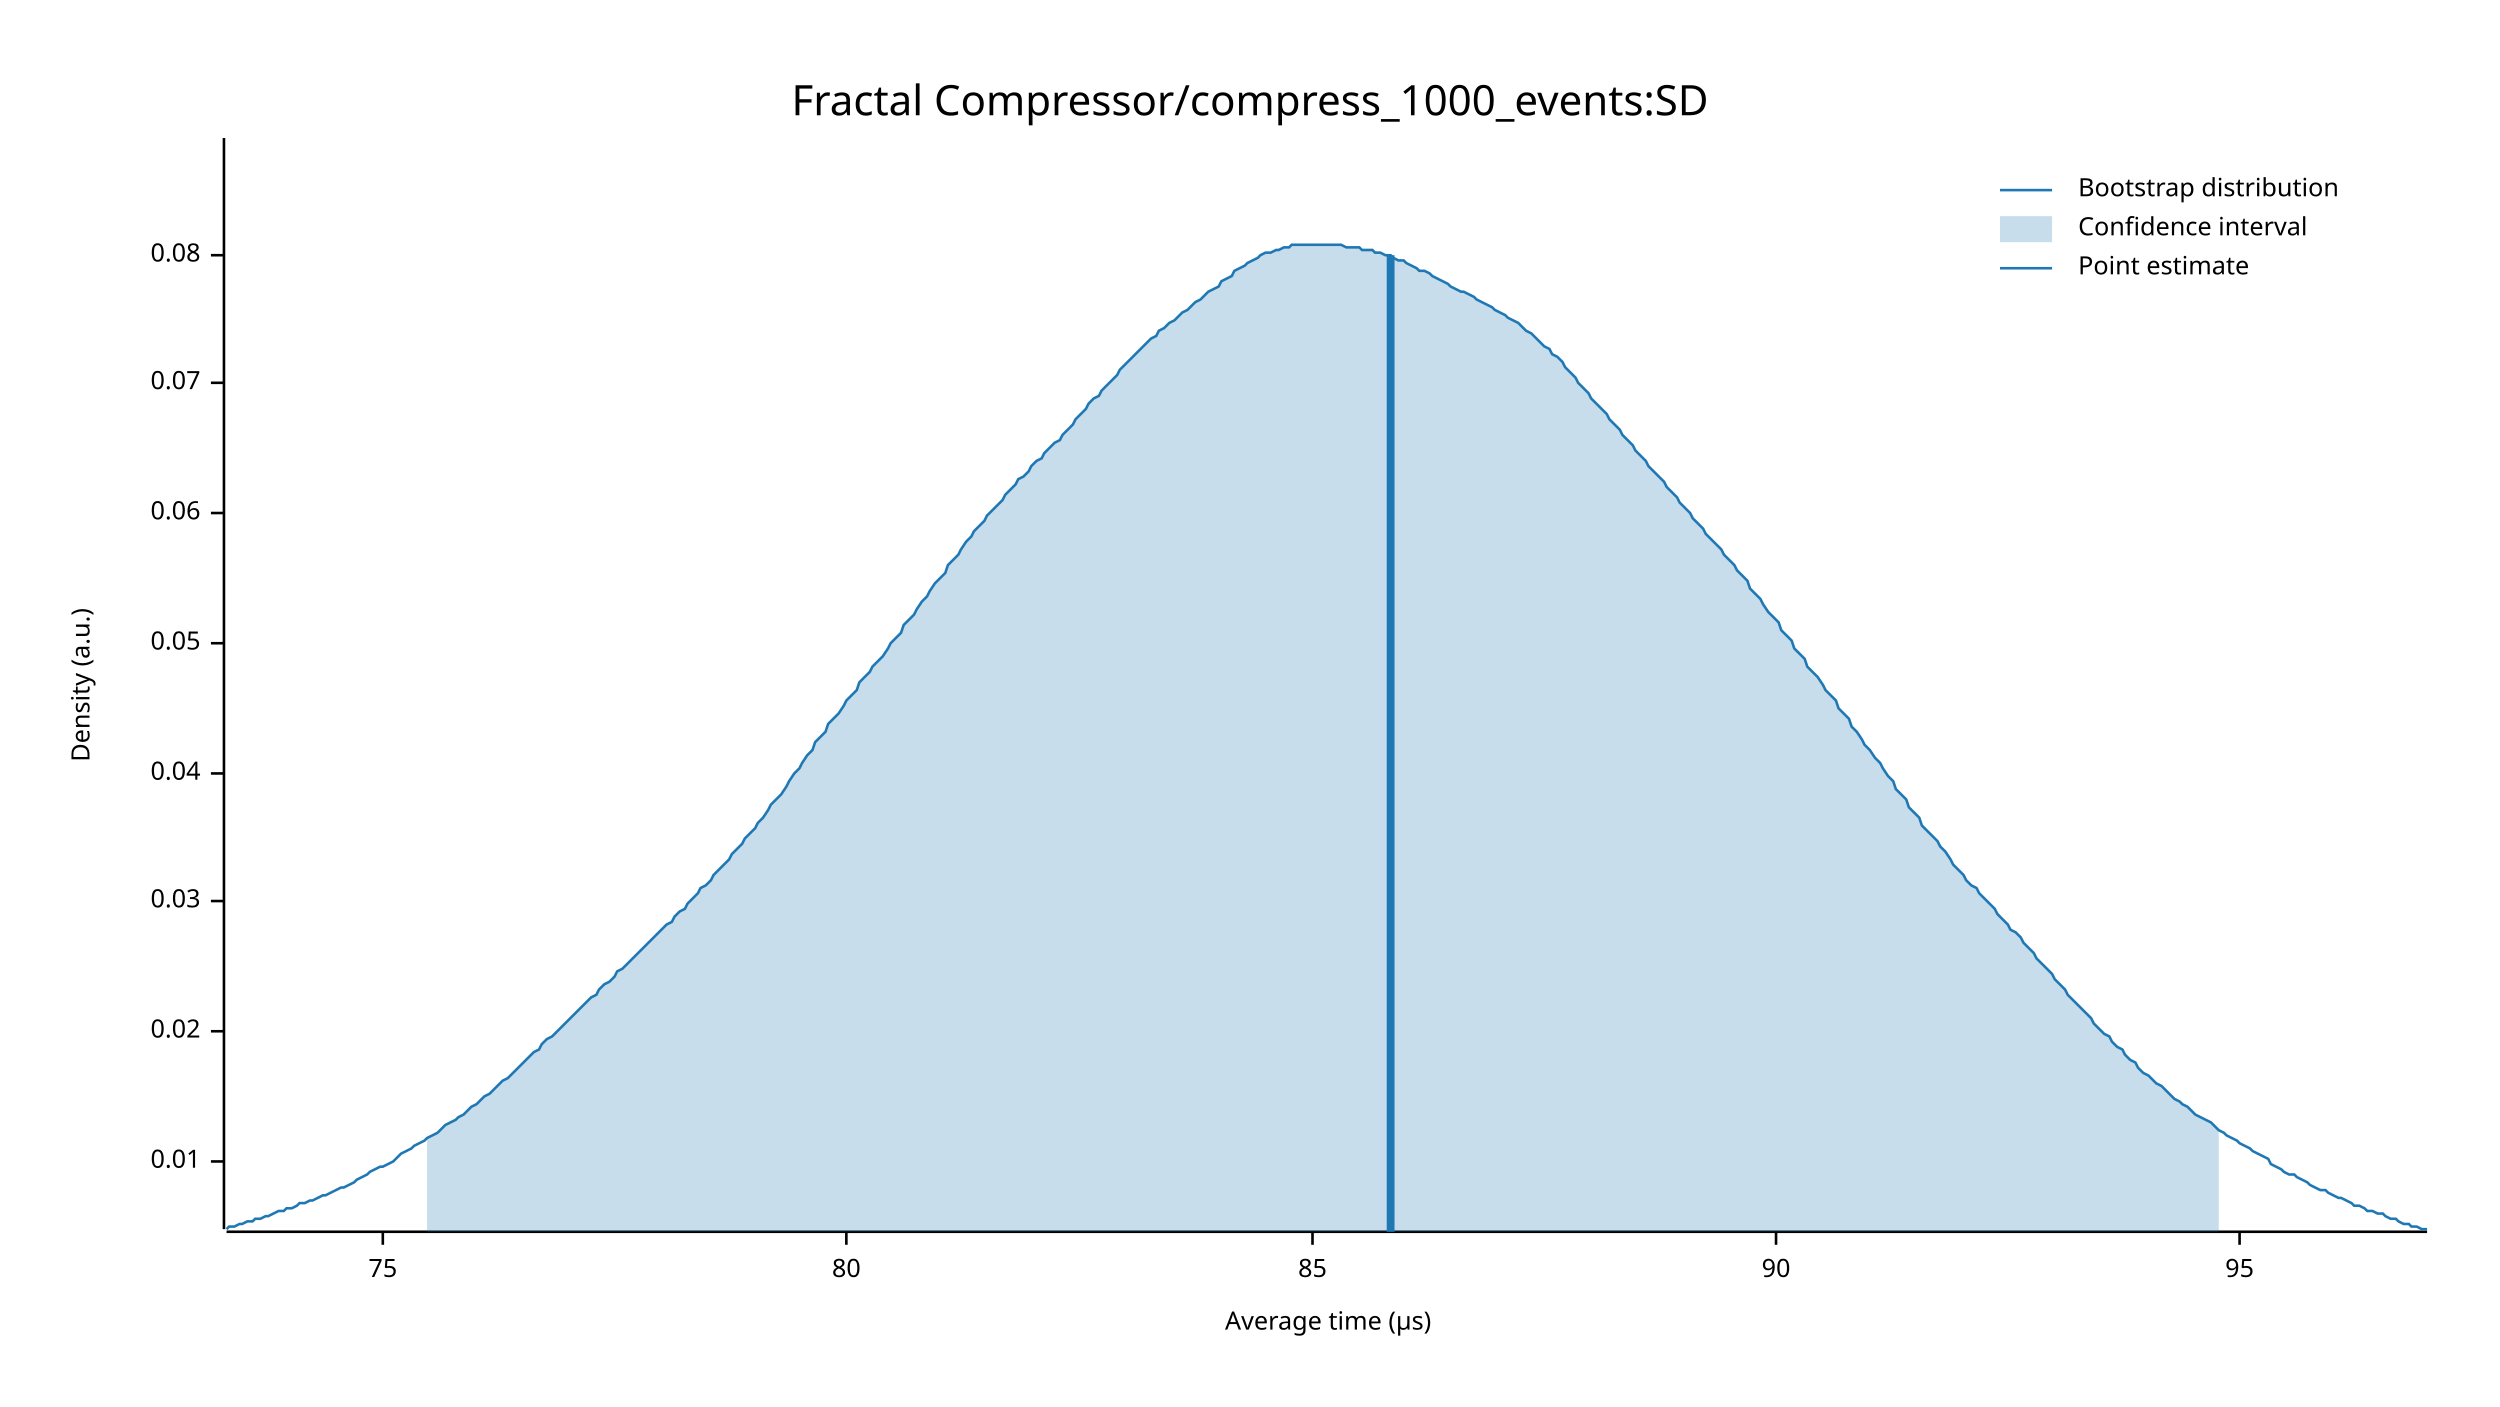
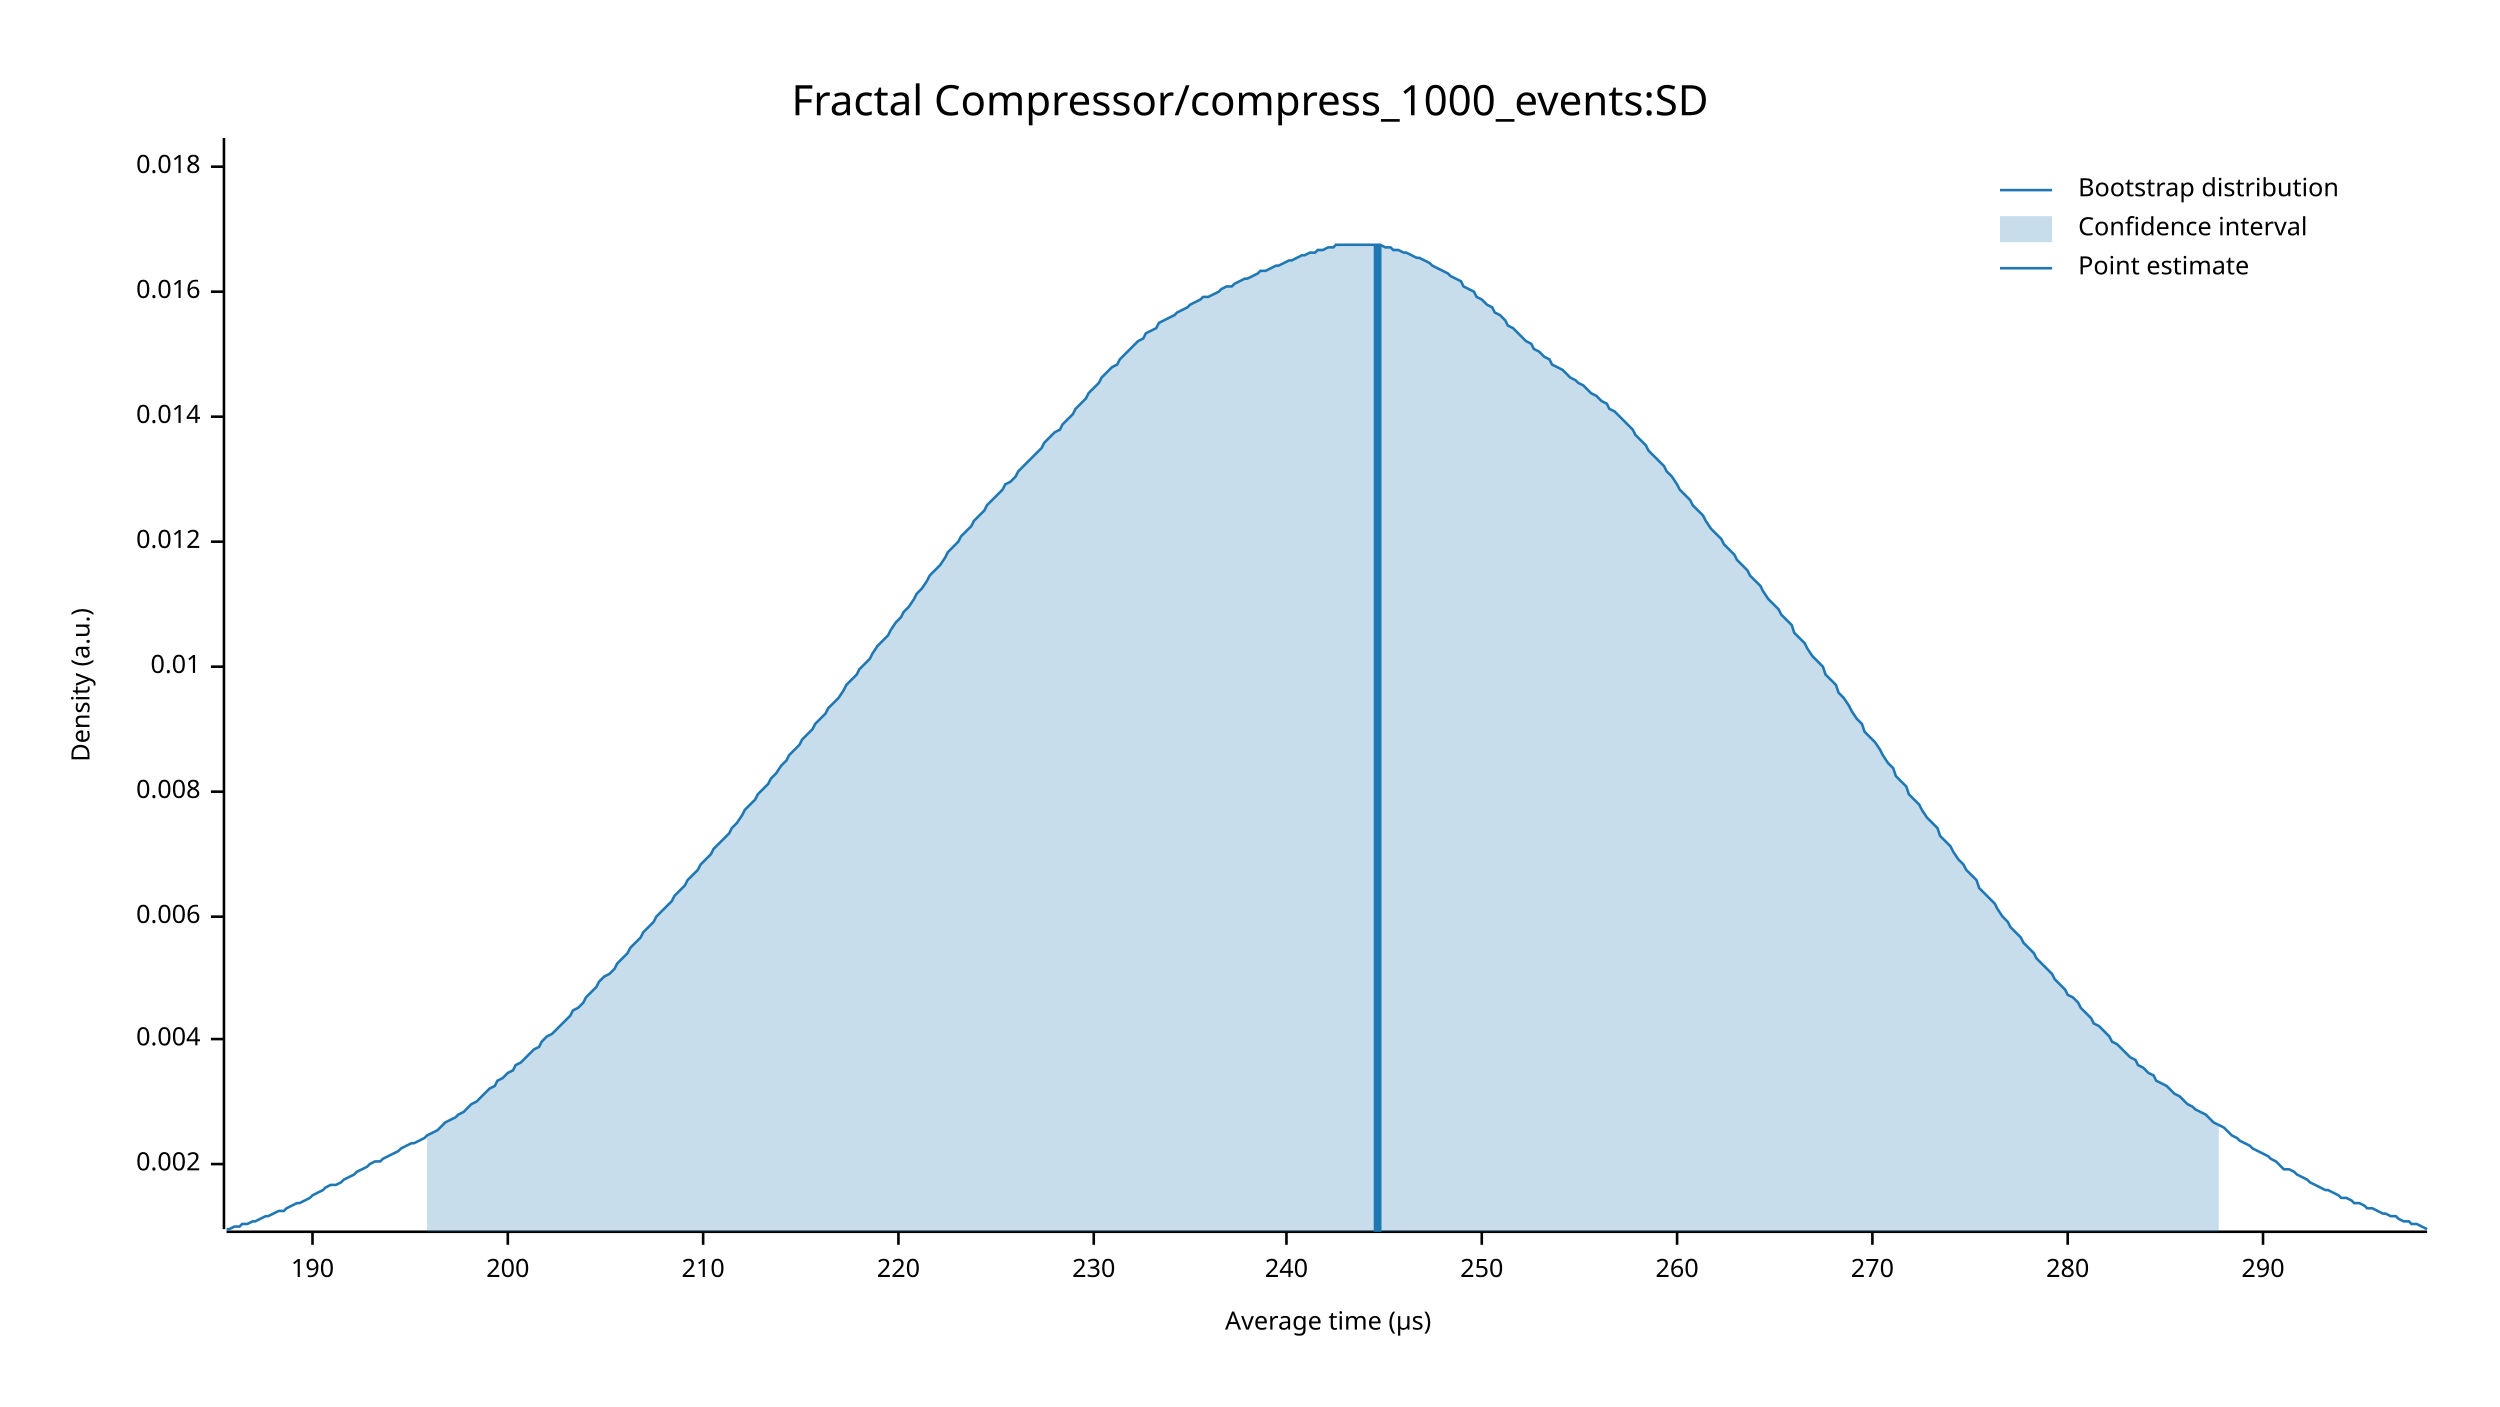
<svg xmlns="http://www.w3.org/2000/svg" width="960" height="540" viewBox="0 0 960 540">
  <text x="480" y="32" dy="0.76em" text-anchor="middle" font-family="sans-serif" font-size="16.129" opacity="1" fill="#000000">
Fractal Compressor/compress_1000_events:SD
</text>
  <text x="27" y="263" dy="0.76em" text-anchor="middle" font-family="sans-serif" font-size="9.677" opacity="1" fill="#000000" transform="rotate(270, 27, 263)">
Density (a.u.)
</text>
  <text x="510" y="513" dy="-0.5ex" text-anchor="middle" font-family="sans-serif" font-size="9.677" opacity="1" fill="#000000">
Average time (µs)
</text>
  <polyline fill="none" opacity="1" stroke="#000000" stroke-width="1" points="86,53 86,472 " />
-   <text x="77" y="446" dy="0.5ex" text-anchor="end" font-family="sans-serif" font-size="9.677" opacity="1" fill="#000000">
+   <text x="77" y="447" dy="0.5ex" text-anchor="end" font-family="sans-serif" font-size="9.677" opacity="1" fill="#000000">
+ 0.002
+ </text>
+   <polyline fill="none" opacity="1" stroke="#000000" stroke-width="1" points="81,447 86,447 " />
+   <text x="77" y="399" dy="0.5ex" text-anchor="end" font-family="sans-serif" font-size="9.677" opacity="1" fill="#000000">
+ 0.004
+ </text>
+   <polyline fill="none" opacity="1" stroke="#000000" stroke-width="1" points="81,399 86,399 " />
+   <text x="77" y="352" dy="0.5ex" text-anchor="end" font-family="sans-serif" font-size="9.677" opacity="1" fill="#000000">
+ 0.006
+ </text>
+   <polyline fill="none" opacity="1" stroke="#000000" stroke-width="1" points="81,352 86,352 " />
+   <text x="77" y="304" dy="0.5ex" text-anchor="end" font-family="sans-serif" font-size="9.677" opacity="1" fill="#000000">
+ 0.008
+ </text>
+   <polyline fill="none" opacity="1" stroke="#000000" stroke-width="1" points="81,304 86,304 " />
+   <text x="77" y="256" dy="0.5ex" text-anchor="end" font-family="sans-serif" font-size="9.677" opacity="1" fill="#000000">
0.01
</text>
-   <polyline fill="none" opacity="1" stroke="#000000" stroke-width="1" points="81,446 86,446 " />
-   <text x="77" y="396" dy="0.5ex" text-anchor="end" font-family="sans-serif" font-size="9.677" opacity="1" fill="#000000">
- 0.02
+   <polyline fill="none" opacity="1" stroke="#000000" stroke-width="1" points="81,256 86,256 " />
+   <text x="77" y="208" dy="0.5ex" text-anchor="end" font-family="sans-serif" font-size="9.677" opacity="1" fill="#000000">
+ 0.012
</text>
-   <polyline fill="none" opacity="1" stroke="#000000" stroke-width="1" points="81,396 86,396 " />
-   <text x="77" y="346" dy="0.5ex" text-anchor="end" font-family="sans-serif" font-size="9.677" opacity="1" fill="#000000">
- 0.03
+   <polyline fill="none" opacity="1" stroke="#000000" stroke-width="1" points="81,208 86,208 " />
+   <text x="77" y="160" dy="0.5ex" text-anchor="end" font-family="sans-serif" font-size="9.677" opacity="1" fill="#000000">
+ 0.014
</text>
-   <polyline fill="none" opacity="1" stroke="#000000" stroke-width="1" points="81,346 86,346 " />
-   <text x="77" y="297" dy="0.5ex" text-anchor="end" font-family="sans-serif" font-size="9.677" opacity="1" fill="#000000">
- 0.04
+   <polyline fill="none" opacity="1" stroke="#000000" stroke-width="1" points="81,160 86,160 " />
+   <text x="77" y="112" dy="0.5ex" text-anchor="end" font-family="sans-serif" font-size="9.677" opacity="1" fill="#000000">
+ 0.016
</text>
-   <polyline fill="none" opacity="1" stroke="#000000" stroke-width="1" points="81,297 86,297 " />
-   <text x="77" y="247" dy="0.5ex" text-anchor="end" font-family="sans-serif" font-size="9.677" opacity="1" fill="#000000">
- 0.05
+   <polyline fill="none" opacity="1" stroke="#000000" stroke-width="1" points="81,112 86,112 " />
+   <text x="77" y="64" dy="0.5ex" text-anchor="end" font-family="sans-serif" font-size="9.677" opacity="1" fill="#000000">
+ 0.018
</text>
-   <polyline fill="none" opacity="1" stroke="#000000" stroke-width="1" points="81,247 86,247 " />
-   <text x="77" y="197" dy="0.5ex" text-anchor="end" font-family="sans-serif" font-size="9.677" opacity="1" fill="#000000">
- 0.06
+   <polyline fill="none" opacity="1" stroke="#000000" stroke-width="1" points="81,64 86,64 " />
+   <polyline fill="none" opacity="1" stroke="#000000" stroke-width="1" points="87,473 932,473 " />
+   <text x="120" y="483" dy="0.76em" text-anchor="middle" font-family="sans-serif" font-size="9.677" opacity="1" fill="#000000">
+ 190
</text>
-   <polyline fill="none" opacity="1" stroke="#000000" stroke-width="1" points="81,197 86,197 " />
-   <text x="77" y="147" dy="0.5ex" text-anchor="end" font-family="sans-serif" font-size="9.677" opacity="1" fill="#000000">
- 0.07
+   <polyline fill="none" opacity="1" stroke="#000000" stroke-width="1" points="120,473 120,478 " />
+   <text x="195" y="483" dy="0.76em" text-anchor="middle" font-family="sans-serif" font-size="9.677" opacity="1" fill="#000000">
+ 200
</text>
-   <polyline fill="none" opacity="1" stroke="#000000" stroke-width="1" points="81,147 86,147 " />
-   <text x="77" y="98" dy="0.5ex" text-anchor="end" font-family="sans-serif" font-size="9.677" opacity="1" fill="#000000">
- 0.08
+   <polyline fill="none" opacity="1" stroke="#000000" stroke-width="1" points="195,473 195,478 " />
+   <text x="270" y="483" dy="0.76em" text-anchor="middle" font-family="sans-serif" font-size="9.677" opacity="1" fill="#000000">
+ 210
</text>
-   <polyline fill="none" opacity="1" stroke="#000000" stroke-width="1" points="81,98 86,98 " />
-   <polyline fill="none" opacity="1" stroke="#000000" stroke-width="1" points="87,473 932,473 " />
-   <text x="147" y="483" dy="0.76em" text-anchor="middle" font-family="sans-serif" font-size="9.677" opacity="1" fill="#000000">
- 75
+   <polyline fill="none" opacity="1" stroke="#000000" stroke-width="1" points="270,473 270,478 " />
+   <text x="345" y="483" dy="0.76em" text-anchor="middle" font-family="sans-serif" font-size="9.677" opacity="1" fill="#000000">
+ 220
</text>
-   <polyline fill="none" opacity="1" stroke="#000000" stroke-width="1" points="147,473 147,478 " />
-   <text x="325" y="483" dy="0.76em" text-anchor="middle" font-family="sans-serif" font-size="9.677" opacity="1" fill="#000000">
- 80
+   <polyline fill="none" opacity="1" stroke="#000000" stroke-width="1" points="345,473 345,478 " />
+   <text x="420" y="483" dy="0.76em" text-anchor="middle" font-family="sans-serif" font-size="9.677" opacity="1" fill="#000000">
+ 230
</text>
-   <polyline fill="none" opacity="1" stroke="#000000" stroke-width="1" points="325,473 325,478 " />
-   <text x="504" y="483" dy="0.76em" text-anchor="middle" font-family="sans-serif" font-size="9.677" opacity="1" fill="#000000">
- 85
+   <polyline fill="none" opacity="1" stroke="#000000" stroke-width="1" points="420,473 420,478 " />
+   <text x="494" y="483" dy="0.76em" text-anchor="middle" font-family="sans-serif" font-size="9.677" opacity="1" fill="#000000">
+ 240
</text>
-   <polyline fill="none" opacity="1" stroke="#000000" stroke-width="1" points="504,473 504,478 " />
-   <text x="682" y="483" dy="0.76em" text-anchor="middle" font-family="sans-serif" font-size="9.677" opacity="1" fill="#000000">
- 90
+   <polyline fill="none" opacity="1" stroke="#000000" stroke-width="1" points="494,473 494,478 " />
+   <text x="569" y="483" dy="0.76em" text-anchor="middle" font-family="sans-serif" font-size="9.677" opacity="1" fill="#000000">
+ 250
</text>
-   <polyline fill="none" opacity="1" stroke="#000000" stroke-width="1" points="682,473 682,478 " />
-   <text x="860" y="483" dy="0.76em" text-anchor="middle" font-family="sans-serif" font-size="9.677" opacity="1" fill="#000000">
- 95
+   <polyline fill="none" opacity="1" stroke="#000000" stroke-width="1" points="569,473 569,478 " />
+   <text x="644" y="483" dy="0.76em" text-anchor="middle" font-family="sans-serif" font-size="9.677" opacity="1" fill="#000000">
+ 260
</text>
-   <polyline fill="none" opacity="1" stroke="#000000" stroke-width="1" points="860,473 860,478 " />
-   <polyline fill="none" opacity="1" stroke="#1F78B4" stroke-width="1" points="87,472 88,471 90,471 92,470 93,470 95,469 97,469 98,468 100,468 102,467 103,467 105,466 107,465 109,465 110,464 112,464 114,463 115,462 117,462 119,461 120,461 122,460 124,459 125,459 127,458 129,457 131,456 132,456 134,455 136,454 137,453 139,452 141,451 142,450 144,449 146,448 147,448 149,447 151,446 153,444 154,443 156,442 158,441 159,440 161,439 163,438 164,437 166,436 168,435 169,434 171,432 173,431 175,430 176,429 178,428 180,426 181,425 183,424 185,422 186,421 188,420 190,418 191,417 193,415 195,414 197,412 198,411 200,409 202,407 203,406 205,404 207,403 208,401 210,399 212,398 214,396 215,395 217,393 219,391 220,390 222,388 224,386 225,385 227,383 229,382 230,380 232,378 234,377 236,375 237,373 239,372 241,370 242,369 244,367 246,365 247,364 249,362 251,360 252,359 254,357 256,355 258,354 259,352 261,350 263,349 264,347 266,345 268,343 269,341 271,340 273,338 274,336 276,334 278,332 280,330 281,328 283,326 285,324 286,322 288,320 290,318 291,316 293,314 295,311 296,309 298,307 300,305 302,302 303,300 305,297 307,295 308,293 310,290 312,288 313,285 315,283 317,281 318,278 320,276 322,274 324,271 325,269 327,267 329,265 330,262 332,260 334,258 335,256 337,254 339,252 341,249 342,247 344,245 346,243 347,240 349,238 351,236 352,234 354,231 356,229 357,227 359,224 361,222 363,220 364,217 366,215 368,213 369,211 371,208 373,206 374,204 376,202 378,200 379,198 381,196 383,194 385,192 386,190 388,188 390,186 391,184 393,183 395,181 396,179 398,177 400,176 401,174 403,172 405,170 407,169 408,167 410,165 412,163 413,161 415,159 417,157 418,155 420,153 422,152 423,150 425,148 427,146 429,144 430,142 432,140 434,138 435,137 437,135 439,133 440,132 442,130 444,129 445,127 447,126 449,124 451,123 452,122 454,120 456,119 457,118 459,116 461,115 462,114 464,112 466,111 468,110 469,108 471,107 473,106 474,104 476,103 478,102 479,101 481,100 483,99 484,98 486,97 488,97 490,96 491,96 493,95 495,95 496,94 498,94 500,94 501,94 503,94 505,94 506,94 508,94 510,94 512,94 513,94 515,94 517,95 518,95 520,95 522,95 523,96 525,96 527,96 528,97 530,97 532,98 534,98 535,99 537,100 539,100 540,101 542,102 544,103 545,104 547,104 549,105 550,106 552,107 554,108 556,109 557,110 559,111 561,112 562,112 564,113 566,114 567,115 569,116 571,117 573,118 574,119 576,120 578,121 579,122 581,123 583,124 584,125 586,127 588,128 589,129 591,131 593,133 595,134 596,136 598,137 600,139 601,141 603,143 605,145 606,147 608,149 610,151 611,153 613,155 615,157 617,159 618,161 620,163 622,165 623,167 625,169 627,171 628,173 630,175 632,177 633,179 635,181 637,183 639,185 640,187 642,189 644,191 645,193 647,195 649,197 650,199 652,201 654,203 655,205 657,207 659,209 661,211 662,213 664,215 666,217 667,219 669,221 671,223 672,226 674,228 676,230 677,232 679,235 681,237 683,239 684,242 686,244 688,246 689,249 691,251 693,253 694,256 696,258 698,260 700,263 701,265 703,267 705,269 706,272 708,274 710,276 711,279 713,281 715,284 716,286 718,288 720,291 722,293 723,295 725,298 727,300 728,303 730,305 732,307 733,310 735,312 737,314 738,317 740,319 742,321 744,323 745,325 747,327 749,330 750,332 752,334 754,336 755,338 757,340 759,341 760,343 762,345 764,347 766,349 767,351 769,353 771,355 772,357 774,358 776,360 777,362 779,364 781,366 782,368 784,370 786,372 788,374 789,376 791,378 793,380 794,382 796,384 798,386 799,387 801,389 803,391 804,393 806,395 808,397 810,398 811,400 813,402 815,403 816,405 818,407 820,408 821,410 823,412 825,413 827,415 828,416 830,417 832,419 833,420 835,422 837,423 838,424 840,425 842,427 843,428 845,429 847,430 849,431 850,432 852,434 854,435 855,436 857,437 859,438 860,439 862,440 864,441 865,442 867,443 869,444 871,445 872,447 874,448 876,449 877,450 879,451 881,451 882,452 884,453 886,454 887,455 889,456 891,457 893,457 894,458 896,459 898,460 899,460 901,461 903,462 904,463 906,463 908,464 909,465 911,465 913,466 915,466 916,467 918,468 920,468 921,469 923,470 925,470 926,471 928,471 930,472 932,472 " />
-   <polygon opacity="0.25" fill="#1F78B4" points="164,437 166,436 168,435 169,434 171,432 173,431 175,430 176,429 178,428 180,426 181,425 183,424 185,422 186,421 188,420 190,418 191,417 193,415 195,414 197,412 198,411 200,409 202,407 203,406 205,404 207,403 208,401 210,399 212,398 214,396 215,395 217,393 219,391 220,390 222,388 224,386 225,385 227,383 229,382 230,380 232,378 234,377 236,375 237,373 239,372 241,370 242,369 244,367 246,365 247,364 249,362 251,360 252,359 254,357 256,355 258,354 259,352 261,350 263,349 264,347 266,345 268,343 269,341 271,340 273,338 274,336 276,334 278,332 280,330 281,328 283,326 285,324 286,322 288,320 290,318 291,316 293,314 295,311 296,309 298,307 300,305 302,302 303,300 305,297 307,295 308,293 310,290 312,288 313,285 315,283 317,281 318,278 320,276 322,274 324,271 325,269 327,267 329,265 330,262 332,260 334,258 335,256 337,254 339,252 341,249 342,247 344,245 346,243 347,240 349,238 351,236 352,234 354,231 356,229 357,227 359,224 361,222 363,220 364,217 366,215 368,213 369,211 371,208 373,206 374,204 376,202 378,200 379,198 381,196 383,194 385,192 386,190 388,188 390,186 391,184 393,183 395,181 396,179 398,177 400,176 401,174 403,172 405,170 407,169 408,167 410,165 412,163 413,161 415,159 417,157 418,155 420,153 422,152 423,150 425,148 427,146 429,144 430,142 432,140 434,138 435,137 437,135 439,133 440,132 442,130 444,129 445,127 447,126 449,124 451,123 452,122 454,120 456,119 457,118 459,116 461,115 462,114 464,112 466,111 468,110 469,108 471,107 473,106 474,104 476,103 478,102 479,101 481,100 483,99 484,98 486,97 488,97 490,96 491,96 493,95 495,95 496,94 498,94 500,94 501,94 503,94 505,94 506,94 508,94 510,94 512,94 513,94 515,94 517,95 518,95 520,95 522,95 523,96 525,96 527,96 528,97 530,97 532,98 534,98 535,99 537,100 539,100 540,101 542,102 544,103 545,104 547,104 549,105 550,106 552,107 554,108 556,109 557,110 559,111 561,112 562,112 564,113 566,114 567,115 569,116 571,117 573,118 574,119 576,120 578,121 579,122 581,123 583,124 584,125 586,127 588,128 589,129 591,131 593,133 595,134 596,136 598,137 600,139 601,141 603,143 605,145 606,147 608,149 610,151 611,153 613,155 615,157 617,159 618,161 620,163 622,165 623,167 625,169 627,171 628,173 630,175 632,177 633,179 635,181 637,183 639,185 640,187 642,189 644,191 645,193 647,195 649,197 650,199 652,201 654,203 655,205 657,207 659,209 661,211 662,213 664,215 666,217 667,219 669,221 671,223 672,226 674,228 676,230 677,232 679,235 681,237 683,239 684,242 686,244 688,246 689,249 691,251 693,253 694,256 696,258 698,260 700,263 701,265 703,267 705,269 706,272 708,274 710,276 711,279 713,281 715,284 716,286 718,288 720,291 722,293 723,295 725,298 727,300 728,303 730,305 732,307 733,310 735,312 737,314 738,317 740,319 742,321 744,323 745,325 747,327 749,330 750,332 752,334 754,336 755,338 757,340 759,341 760,343 762,345 764,347 766,349 767,351 769,353 771,355 772,357 774,358 776,360 777,362 779,364 781,366 782,368 784,370 786,372 788,374 789,376 791,378 793,380 794,382 796,384 798,386 799,387 801,389 803,391 804,393 806,395 808,397 810,398 811,400 813,402 815,403 816,405 818,407 820,408 821,410 823,412 825,413 827,415 828,416 830,417 832,419 833,420 835,422 837,423 838,424 840,425 842,427 843,428 845,429 847,430 849,431 850,432 852,434 852,473 164,473 " />
-   <polyline fill="none" opacity="1" stroke="#1F78B4" stroke-width="3" points="534,473 534,98 " />
+   <polyline fill="none" opacity="1" stroke="#000000" stroke-width="1" points="644,473 644,478 " />
+   <text x="719" y="483" dy="0.76em" text-anchor="middle" font-family="sans-serif" font-size="9.677" opacity="1" fill="#000000">
+ 270
+ </text>
+   <polyline fill="none" opacity="1" stroke="#000000" stroke-width="1" points="719,473 719,478 " />
+   <text x="794" y="483" dy="0.76em" text-anchor="middle" font-family="sans-serif" font-size="9.677" opacity="1" fill="#000000">
+ 280
+ </text>
+   <polyline fill="none" opacity="1" stroke="#000000" stroke-width="1" points="794,473 794,478 " />
+   <text x="869" y="483" dy="0.76em" text-anchor="middle" font-family="sans-serif" font-size="9.677" opacity="1" fill="#000000">
+ 290
+ </text>
+   <polyline fill="none" opacity="1" stroke="#000000" stroke-width="1" points="869,473 869,478 " />
+   <polyline fill="none" opacity="1" stroke="#1F78B4" stroke-width="1" points="87,472 88,472 90,471 92,471 93,470 95,470 97,469 98,469 100,468 102,467 103,467 105,466 107,465 109,465 110,464 112,463 114,462 115,462 117,461 119,460 120,459 122,458 124,457 125,456 127,455 129,455 131,454 132,453 134,452 136,451 137,450 139,449 141,448 142,447 144,446 146,446 147,445 149,444 151,443 153,442 154,441 156,440 158,439 159,439 161,438 163,437 164,436 166,435 168,434 169,433 171,431 173,430 175,429 176,428 178,427 180,425 181,424 183,423 185,421 186,420 188,418 190,417 191,415 193,414 195,412 197,411 198,409 200,408 202,406 203,405 205,403 207,402 208,400 210,398 212,397 214,395 215,394 217,392 219,390 220,388 222,387 224,385 225,383 227,381 229,379 230,377 232,375 234,374 236,372 237,370 239,368 241,366 242,364 244,362 246,360 247,358 249,356 251,354 252,352 254,350 256,348 258,346 259,344 261,342 263,340 264,338 266,336 268,334 269,332 271,330 273,328 274,326 276,324 278,322 280,320 281,318 283,316 285,313 286,311 288,309 290,307 291,305 293,303 295,301 296,299 298,297 300,294 302,292 303,290 305,288 307,286 308,284 310,282 312,280 313,278 315,276 317,274 318,272 320,270 322,268 324,265 325,263 327,261 329,259 330,257 332,255 334,253 335,251 337,248 339,246 341,244 342,242 344,239 346,237 347,235 349,233 351,230 352,228 354,226 356,223 357,221 359,219 361,217 363,214 364,212 366,210 368,208 369,206 371,204 373,202 374,200 376,198 378,196 379,194 381,192 383,190 385,188 386,186 388,185 390,183 391,181 393,179 395,177 396,176 398,174 400,172 401,170 403,168 405,166 407,165 408,163 410,161 412,159 413,157 415,155 417,153 418,151 420,149 422,147 423,145 425,143 427,141 429,140 430,138 432,136 434,134 435,133 437,131 439,130 440,128 442,127 444,126 445,124 447,123 449,122 451,121 452,120 454,119 456,118 457,117 459,116 461,115 462,114 464,114 466,113 468,112 469,111 471,110 473,110 474,109 476,108 478,107 479,107 481,106 483,105 484,104 486,104 488,103 490,102 491,102 493,101 495,100 496,100 498,99 500,98 501,98 503,97 505,97 506,96 508,96 510,95 512,95 513,94 515,94 517,94 518,94 520,94 522,94 523,94 525,94 527,94 528,94 530,94 532,95 534,95 535,96 537,96 539,97 540,97 542,98 544,99 545,99 547,100 549,101 550,102 552,103 554,104 556,105 557,106 559,107 561,108 562,110 564,111 566,112 567,114 569,115 571,117 573,118 574,120 576,121 578,123 579,125 581,126 583,128 584,129 586,131 588,132 589,134 591,135 593,137 595,138 596,140 598,141 600,142 601,143 603,145 605,146 606,147 608,148 610,150 611,151 613,152 615,154 617,155 618,157 620,158 622,160 623,161 625,163 627,165 628,167 630,169 632,171 633,173 635,175 637,177 639,179 640,181 642,183 644,186 645,188 647,190 649,192 650,194 652,196 654,198 655,200 657,203 659,205 661,207 662,209 664,211 666,213 667,215 669,217 671,219 672,221 674,223 676,225 677,227 679,230 681,232 683,234 684,236 686,238 688,240 689,243 691,245 693,247 694,249 696,252 698,254 700,256 701,259 703,261 705,263 706,266 708,268 710,271 711,273 713,276 715,278 716,281 718,283 720,285 722,288 723,290 725,293 727,295 728,298 730,300 732,302 733,305 735,307 737,309 738,311 740,314 742,316 744,318 745,321 747,323 749,325 750,327 752,330 754,332 755,334 757,336 759,338 760,341 762,343 764,345 766,347 767,349 769,352 771,354 772,356 774,358 776,360 777,362 779,364 781,366 782,368 784,370 786,372 788,374 789,376 791,378 793,380 794,382 796,383 798,385 799,387 801,389 803,391 804,393 806,394 808,396 810,398 811,400 813,401 815,403 816,404 818,406 820,407 821,409 823,410 825,412 827,413 828,415 830,416 832,417 833,418 835,420 837,421 838,422 840,424 842,425 843,426 845,427 847,428 849,430 850,431 852,432 854,433 855,434 857,436 859,437 860,438 862,439 864,440 865,441 867,442 869,443 871,444 872,445 874,446 876,448 877,449 879,449 881,450 882,451 884,452 886,453 887,454 889,455 891,456 893,457 894,457 896,458 898,459 899,460 901,460 903,461 904,462 906,462 908,463 909,464 911,464 913,465 915,466 916,466 918,467 920,467 921,468 923,469 925,469 926,470 928,470 930,471 932,472 " />
+   <polygon opacity="0.25" fill="#1F78B4" points="164,436 166,435 168,434 169,433 171,431 173,430 175,429 176,428 178,427 180,425 181,424 183,423 185,421 186,420 188,418 190,417 191,415 193,414 195,412 197,411 198,409 200,408 202,406 203,405 205,403 207,402 208,400 210,398 212,397 214,395 215,394 217,392 219,390 220,388 222,387 224,385 225,383 227,381 229,379 230,377 232,375 234,374 236,372 237,370 239,368 241,366 242,364 244,362 246,360 247,358 249,356 251,354 252,352 254,350 256,348 258,346 259,344 261,342 263,340 264,338 266,336 268,334 269,332 271,330 273,328 274,326 276,324 278,322 280,320 281,318 283,316 285,313 286,311 288,309 290,307 291,305 293,303 295,301 296,299 298,297 300,294 302,292 303,290 305,288 307,286 308,284 310,282 312,280 313,278 315,276 317,274 318,272 320,270 322,268 324,265 325,263 327,261 329,259 330,257 332,255 334,253 335,251 337,248 339,246 341,244 342,242 344,239 346,237 347,235 349,233 351,230 352,228 354,226 356,223 357,221 359,219 361,217 363,214 364,212 366,210 368,208 369,206 371,204 373,202 374,200 376,198 378,196 379,194 381,192 383,190 385,188 386,186 388,185 390,183 391,181 393,179 395,177 396,176 398,174 400,172 401,170 403,168 405,166 407,165 408,163 410,161 412,159 413,157 415,155 417,153 418,151 420,149 422,147 423,145 425,143 427,141 429,140 430,138 432,136 434,134 435,133 437,131 439,130 440,128 442,127 444,126 445,124 447,123 449,122 451,121 452,120 454,119 456,118 457,117 459,116 461,115 462,114 464,114 466,113 468,112 469,111 471,110 473,110 474,109 476,108 478,107 479,107 481,106 483,105 484,104 486,104 488,103 490,102 491,102 493,101 495,100 496,100 498,99 500,98 501,98 503,97 505,97 506,96 508,96 510,95 512,95 513,94 515,94 517,94 518,94 520,94 522,94 523,94 525,94 527,94 528,94 530,94 532,95 534,95 535,96 537,96 539,97 540,97 542,98 544,99 545,99 547,100 549,101 550,102 552,103 554,104 556,105 557,106 559,107 561,108 562,110 564,111 566,112 567,114 569,115 571,117 573,118 574,120 576,121 578,123 579,125 581,126 583,128 584,129 586,131 588,132 589,134 591,135 593,137 595,138 596,140 598,141 600,142 601,143 603,145 605,146 606,147 608,148 610,150 611,151 613,152 615,154 617,155 618,157 620,158 622,160 623,161 625,163 627,165 628,167 630,169 632,171 633,173 635,175 637,177 639,179 640,181 642,183 644,186 645,188 647,190 649,192 650,194 652,196 654,198 655,200 657,203 659,205 661,207 662,209 664,211 666,213 667,215 669,217 671,219 672,221 674,223 676,225 677,227 679,230 681,232 683,234 684,236 686,238 688,240 689,243 691,245 693,247 694,249 696,252 698,254 700,256 701,259 703,261 705,263 706,266 708,268 710,271 711,273 713,276 715,278 716,281 718,283 720,285 722,288 723,290 725,293 727,295 728,298 730,300 732,302 733,305 735,307 737,309 738,311 740,314 742,316 744,318 745,321 747,323 749,325 750,327 752,330 754,332 755,334 757,336 759,338 760,341 762,343 764,345 766,347 767,349 769,352 771,354 772,356 774,358 776,360 777,362 779,364 781,366 782,368 784,370 786,372 788,374 789,376 791,378 793,380 794,382 796,383 798,385 799,387 801,389 803,391 804,393 806,394 808,396 810,398 811,400 813,401 815,403 816,404 818,406 820,407 821,409 823,410 825,412 827,413 828,415 830,416 832,417 833,418 835,420 837,421 838,422 840,424 842,425 843,426 845,427 847,428 849,430 850,431 852,432 852,473 164,473 " />
+   <polyline fill="none" opacity="1" stroke="#1F78B4" stroke-width="3" points="529,473 529,94 " />
  <text x="798" y="68" dy="0.76em" text-anchor="start" font-family="sans-serif" font-size="9.677" opacity="1" fill="#000000">
Bootstrap distribution
</text>
  <text x="798" y="83" dy="0.76em" text-anchor="start" font-family="sans-serif" font-size="9.677" opacity="1" fill="#000000">
Confidence interval
</text>
  <text x="798" y="98" dy="0.76em" text-anchor="start" font-family="sans-serif" font-size="9.677" opacity="1" fill="#000000">
Point estimate
</text>
  <polyline fill="none" opacity="1" stroke="#1F78B4" stroke-width="1" points="768,73 788,73 " />
  <rect x="768" y="83" width="20" height="10" opacity="0.25" fill="#1F78B4" stroke="none" />
  <polyline fill="none" opacity="1" stroke="#1F78B4" stroke-width="1" points="768,103 788,103 " />
</svg>
